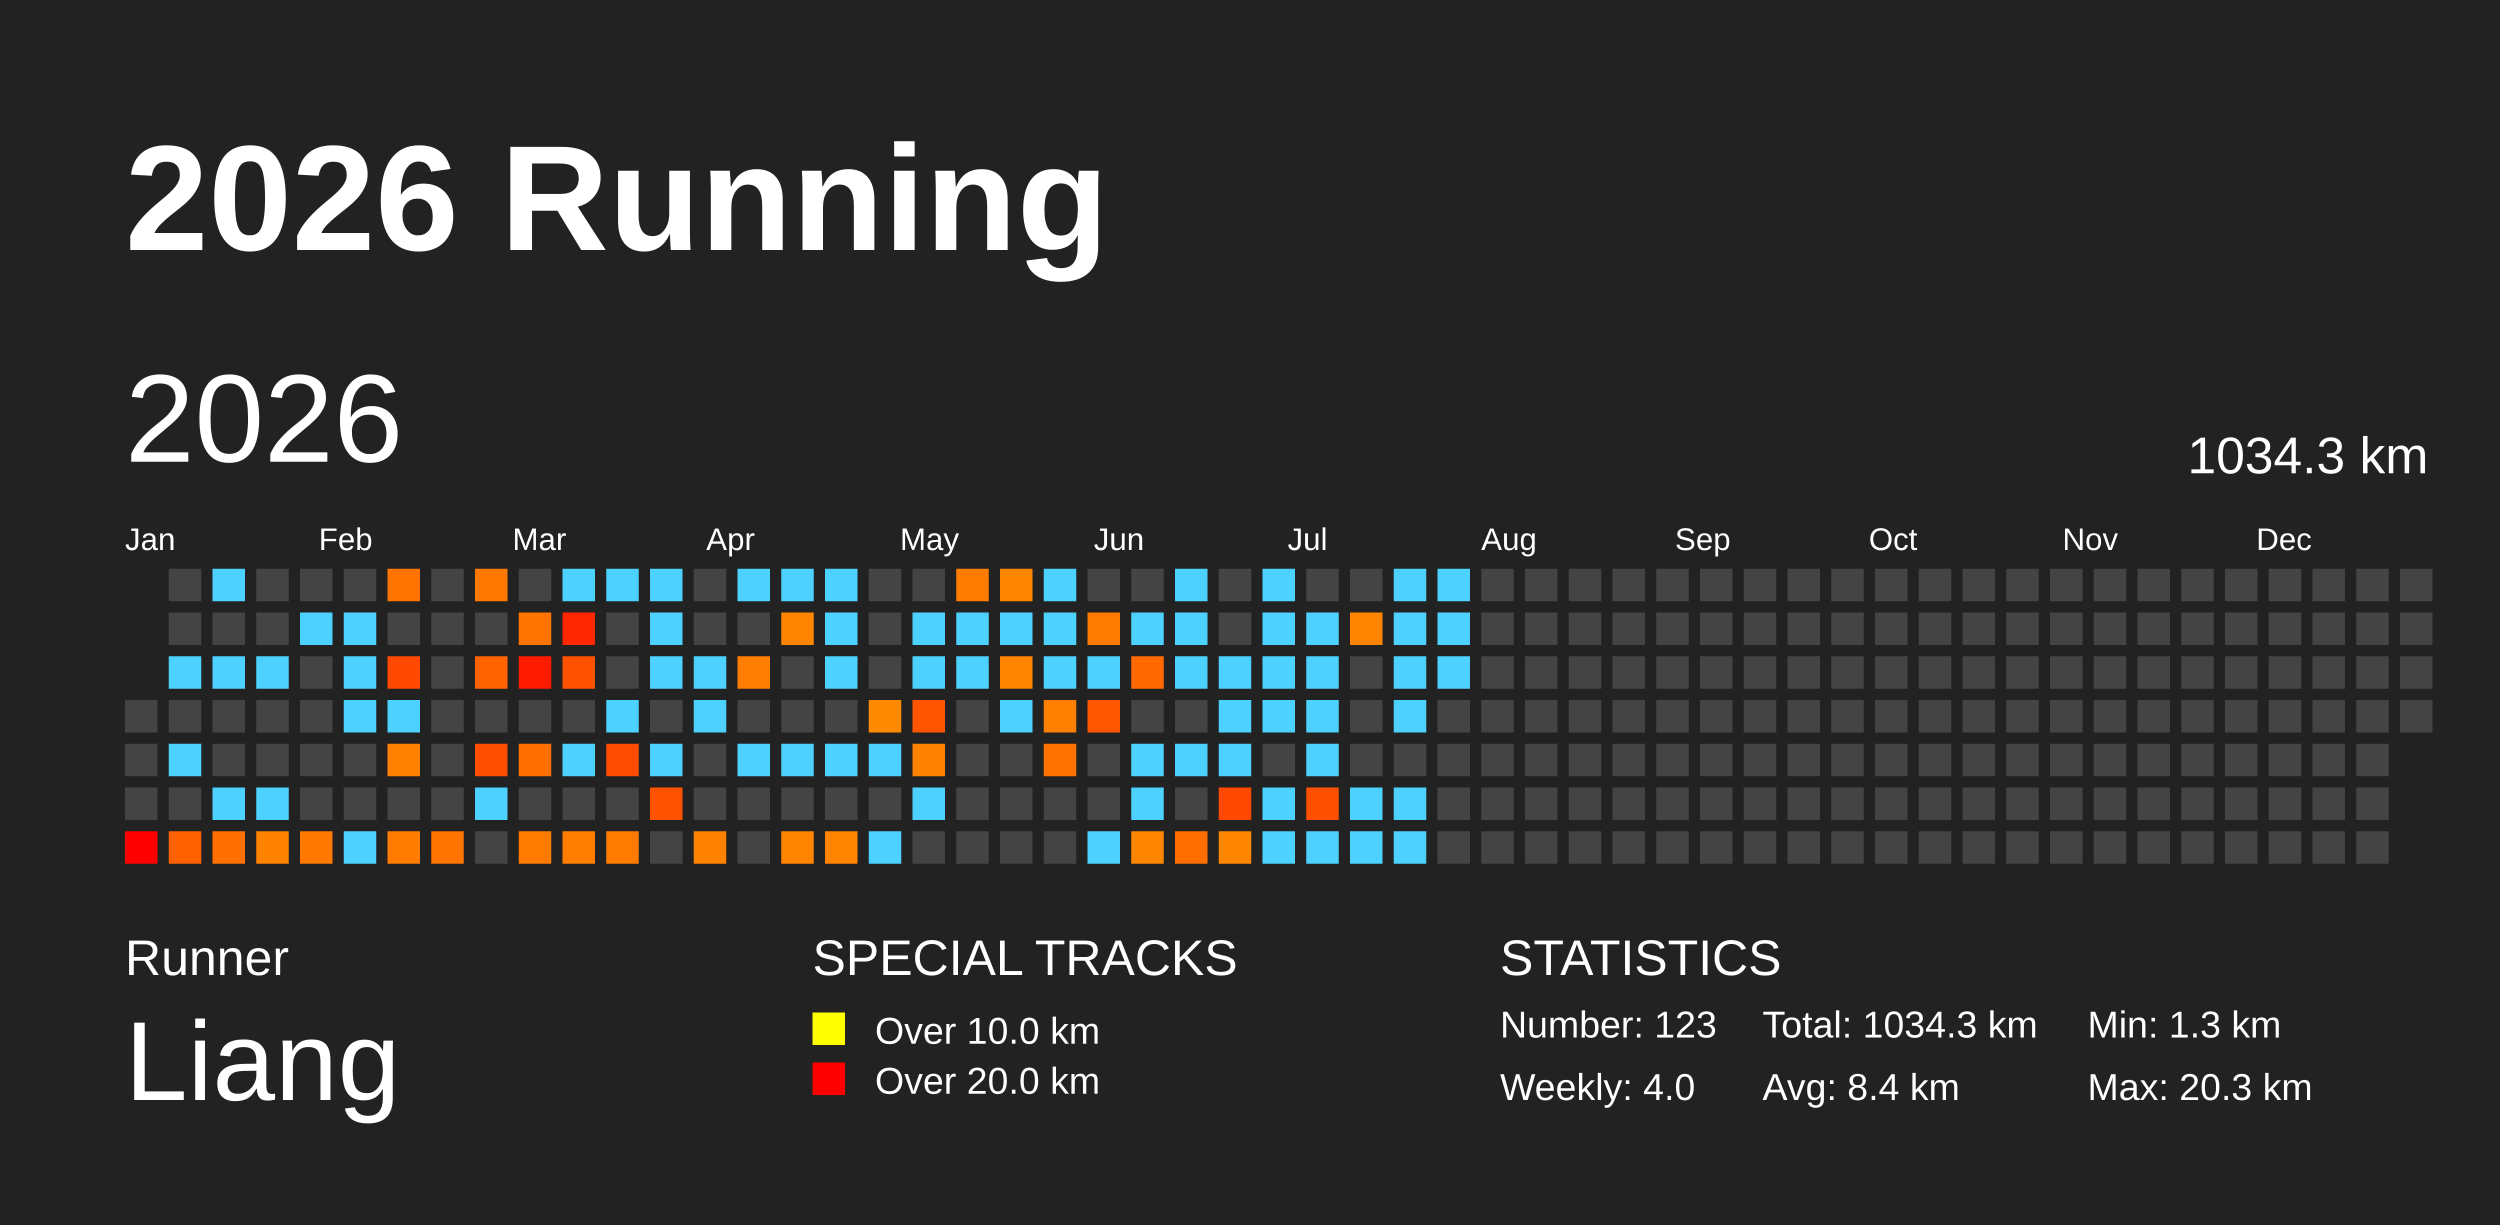
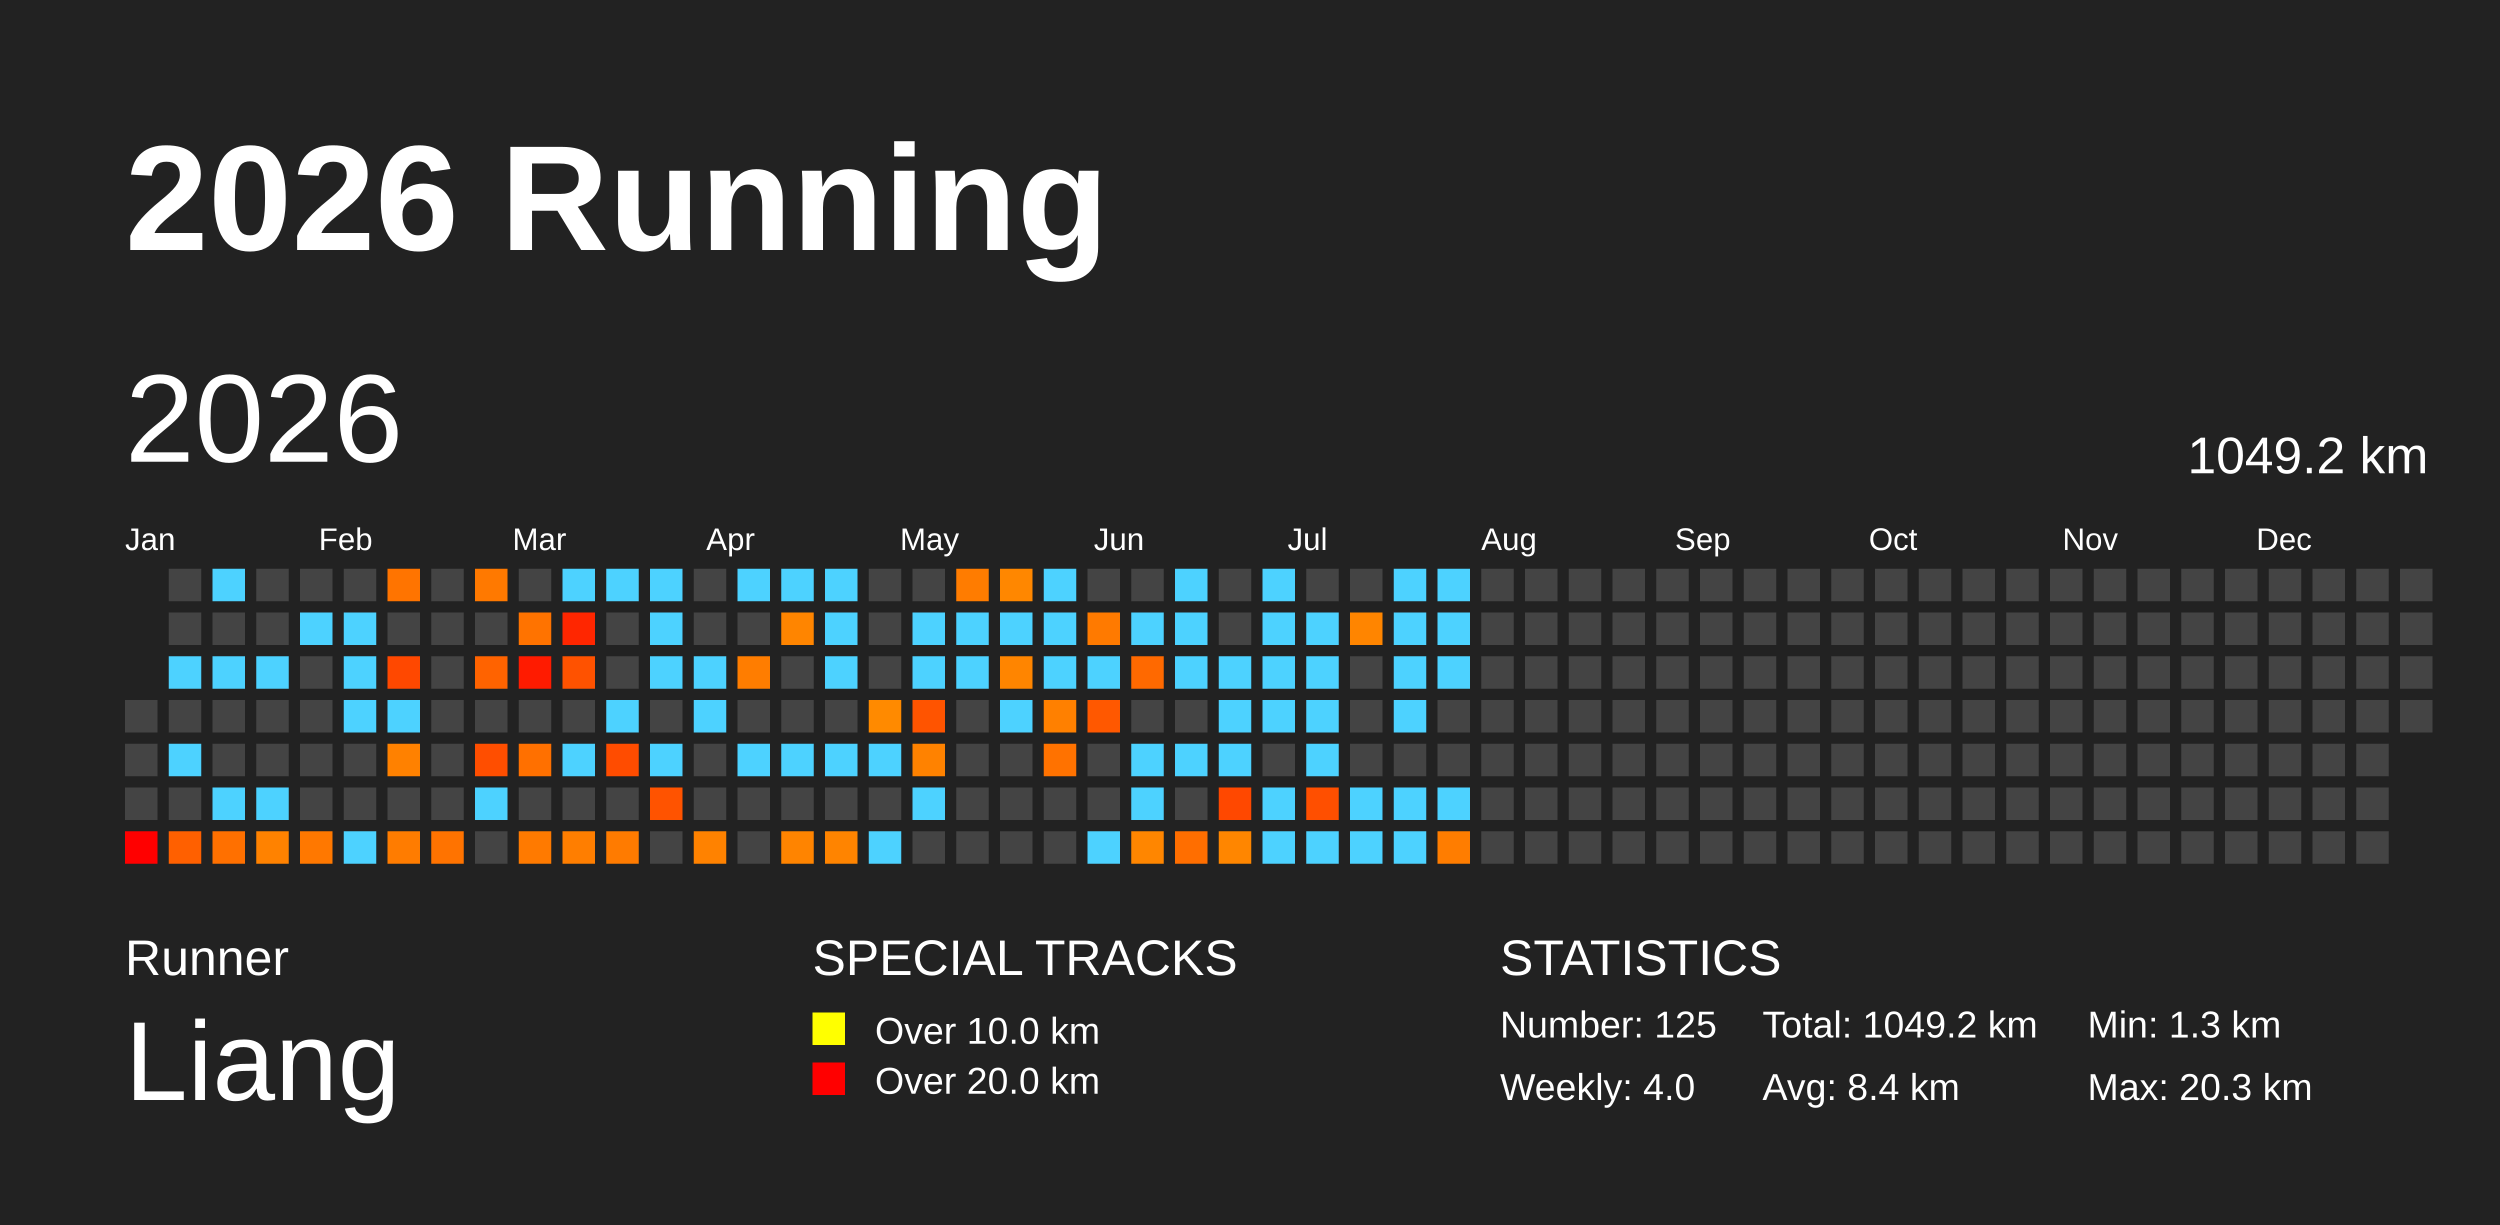
<svg xmlns="http://www.w3.org/2000/svg" baseProfile="full" height="98mm" version="1.1" viewBox="0,0,200,98" width="200mm">
  <defs />
  <rect fill="#222222" height="98" width="200" x="0" y="0" />
  <text fill="#FFFFFF" style="font-size:12px; font-family:Arial; font-weight:bold;" x="10" y="20">2026 Running</text>
  <text fill="#FFFFFF" style="font-size:4px; font-family:Arial" x="10" y="78">Runner</text>
  <text fill="#FFFFFF" style="font-size:9px; font-family:Arial" x="10" y="88">Liang</text>
  <text fill="#FFFFFF" style="font-size:4px; font-family:Arial" x="65" y="78">SPECIAL TRACKS</text>
  <rect fill="yellow" height="2.6" width="2.6" x="65" y="81" />
  <text fill="#FFFFFF" style="font-size:3px; font-family:Arial" x="70" y="83.5">Over 10.0 km</text>
  <rect fill="red" height="2.6" width="2.6" x="65" y="85" />
  <text fill="#FFFFFF" style="font-size:3px; font-family:Arial" x="70" y="87.5">Over 20.0 km</text>
  <text fill="#FFFFFF" style="font-size:4px; font-family:Arial" x="120" y="78">STATISTICS</text>
-   <text fill="#FFFFFF" style="font-size:3px; font-family:Arial" x="120" y="83">Number: 123</text>
+   <text fill="#FFFFFF" style="font-size:3px; font-family:Arial" x="120" y="83">Number: 125</text>
  <text fill="#FFFFFF" style="font-size:3px; font-family:Arial" x="120" y="88">Weekly: 4.0</text>
-   <text fill="#FFFFFF" style="font-size:3px; font-family:Arial" x="141" y="83">Total: 1034.3 km</text>
+   <text fill="#FFFFFF" style="font-size:3px; font-family:Arial" x="141" y="83">Total: 1049.2 km</text>
  <text fill="#FFFFFF" style="font-size:3px; font-family:Arial" x="141" y="88">Avg: 8.4 km</text>
  <text fill="#FFFFFF" style="font-size:3px; font-family:Arial" x="167" y="83">Min: 1.3 km</text>
  <text fill="#FFFFFF" style="font-size:3px; font-family:Arial" x="167" y="88">Max: 20.3 km</text>
  <text dominant-baseline="hanging" fill="#FFFFFF" style="font-size:10.0px; font-family:Arial;" x="10" y="30">2026</text>
-   <text dominant-baseline="hanging" fill="#FFFFFF" style="font-size:4.125px; font-family:Arial;" x="175" y="35">1034.3 km</text>
+   <text dominant-baseline="hanging" fill="#FFFFFF" style="font-size:4.125px; font-family:Arial;" x="175" y="35">1049.2 km</text>
  <text fill="#FFFFFF" style="font-size:2.5px; font-family:Arial" x="10.0" y="44">Jan</text>
  <text fill="#FFFFFF" style="font-size:2.5px; font-family:Arial" x="25.5" y="44">Feb</text>
  <text fill="#FFFFFF" style="font-size:2.5px; font-family:Arial" x="41.0" y="44">Mar</text>
  <text fill="#FFFFFF" style="font-size:2.5px; font-family:Arial" x="56.5" y="44">Apr</text>
  <text fill="#FFFFFF" style="font-size:2.5px; font-family:Arial" x="72.0" y="44">May</text>
  <text fill="#FFFFFF" style="font-size:2.5px; font-family:Arial" x="87.5" y="44">Jun</text>
  <text fill="#FFFFFF" style="font-size:2.5px; font-family:Arial" x="103.0" y="44">Jul</text>
  <text fill="#FFFFFF" style="font-size:2.5px; font-family:Arial" x="118.5" y="44">Aug</text>
  <text fill="#FFFFFF" style="font-size:2.5px; font-family:Arial" x="134.0" y="44">Sep</text>
  <text fill="#FFFFFF" style="font-size:2.5px; font-family:Arial" x="149.5" y="44">Oct</text>
  <text fill="#FFFFFF" style="font-size:2.5px; font-family:Arial" x="165.0" y="44">Nov</text>
  <text fill="#FFFFFF" style="font-size:2.5px; font-family:Arial" x="180.5" y="44">Dec</text>
  <rect fill="#444444" height="2.6" width="2.6" x="10.0" y="56.0" />
  <rect fill="#444444" height="2.6" width="2.6" x="10.0" y="59.5" />
  <rect fill="#444444" height="2.6" width="2.6" x="10.0" y="63.0" />
  <rect fill="red" height="2.6" width="2.6" x="10.0" y="66.5" />
  <rect fill="#444444" height="2.6" width="2.6" x="13.5" y="45.5" />
  <rect fill="#444444" height="2.6" width="2.6" x="13.5" y="49.0" />
  <rect fill="#4dd2ff" height="2.6" width="2.6" x="13.5" y="52.5" />
  <rect fill="#444444" height="2.6" width="2.6" x="13.5" y="56.0" />
  <rect fill="#4dd2ff" height="2.6" width="2.6" x="13.5" y="59.5" />
  <rect fill="#444444" height="2.6" width="2.6" x="13.5" y="63.0" />
  <rect fill="#ff6000" height="2.6" width="2.6" x="13.5" y="66.5" />
  <rect fill="#4dd2ff" height="2.6" width="2.6" x="17.0" y="45.5" />
  <rect fill="#444444" height="2.6" width="2.6" x="17.0" y="49.0" />
  <rect fill="#4dd2ff" height="2.6" width="2.6" x="17.0" y="52.5" />
  <rect fill="#444444" height="2.6" width="2.6" x="17.0" y="56.0" />
  <rect fill="#444444" height="2.6" width="2.6" x="17.0" y="59.5" />
  <rect fill="#4dd2ff" height="2.6" width="2.6" x="17.0" y="63.0" />
  <rect fill="#ff7000" height="2.6" width="2.6" x="17.0" y="66.5" />
  <rect fill="#444444" height="2.6" width="2.6" x="20.5" y="45.5" />
  <rect fill="#444444" height="2.6" width="2.6" x="20.5" y="49.0" />
  <rect fill="#4dd2ff" height="2.6" width="2.6" x="20.5" y="52.5" />
  <rect fill="#444444" height="2.6" width="2.6" x="20.5" y="56.0" />
  <rect fill="#444444" height="2.6" width="2.6" x="20.5" y="59.5" />
  <rect fill="#4dd2ff" height="2.6" width="2.6" x="20.5" y="63.0" />
  <rect fill="#ff8200" height="2.6" width="2.6" x="20.5" y="66.5" />
  <rect fill="#444444" height="2.6" width="2.6" x="24.0" y="45.5" />
  <rect fill="#4dd2ff" height="2.6" width="2.6" x="24.0" y="49.0" />
  <rect fill="#444444" height="2.6" width="2.6" x="24.0" y="52.5" />
  <rect fill="#444444" height="2.6" width="2.6" x="24.0" y="56.0" />
  <rect fill="#444444" height="2.6" width="2.6" x="24.0" y="59.5" />
  <rect fill="#444444" height="2.6" width="2.6" x="24.0" y="63.0" />
  <rect fill="#ff7800" height="2.6" width="2.6" x="24.0" y="66.5" />
  <rect fill="#444444" height="2.6" width="2.6" x="27.5" y="45.5" />
  <rect fill="#4dd2ff" height="2.6" width="2.6" x="27.5" y="49.0" />
  <rect fill="#4dd2ff" height="2.6" width="2.6" x="27.5" y="52.5" />
  <rect fill="#4dd2ff" height="2.6" width="2.6" x="27.5" y="56.0" />
  <rect fill="#444444" height="2.6" width="2.6" x="27.5" y="59.5" />
  <rect fill="#444444" height="2.6" width="2.6" x="27.5" y="63.0" />
  <rect fill="#4dd2ff" height="2.6" width="2.6" x="27.5" y="66.5" />
  <rect fill="#ff7400" height="2.6" width="2.6" x="31.0" y="45.5" />
  <rect fill="#444444" height="2.6" width="2.6" x="31.0" y="49.0" />
  <rect fill="#ff4800" height="2.6" width="2.6" x="31.0" y="52.5" />
  <rect fill="#4dd2ff" height="2.6" width="2.6" x="31.0" y="56.0" />
  <rect fill="#ff8100" height="2.6" width="2.6" x="31.0" y="59.5" />
  <rect fill="#444444" height="2.6" width="2.6" x="31.0" y="63.0" />
  <rect fill="#ff7c00" height="2.6" width="2.6" x="31.0" y="66.5" />
  <rect fill="#444444" height="2.6" width="2.6" x="34.5" y="45.5" />
  <rect fill="#444444" height="2.6" width="2.6" x="34.5" y="49.0" />
  <rect fill="#444444" height="2.6" width="2.6" x="34.5" y="52.5" />
  <rect fill="#444444" height="2.6" width="2.6" x="34.5" y="56.0" />
  <rect fill="#444444" height="2.6" width="2.6" x="34.5" y="59.5" />
  <rect fill="#444444" height="2.6" width="2.6" x="34.5" y="63.0" />
  <rect fill="#ff7300" height="2.6" width="2.6" x="34.5" y="66.5" />
  <rect fill="#ff7900" height="2.6" width="2.6" x="38.0" y="45.5" />
  <rect fill="#444444" height="2.6" width="2.6" x="38.0" y="49.0" />
  <rect fill="#ff6300" height="2.6" width="2.6" x="38.0" y="52.5" />
  <rect fill="#444444" height="2.6" width="2.6" x="38.0" y="56.0" />
  <rect fill="#ff4e00" height="2.6" width="2.6" x="38.0" y="59.5" />
  <rect fill="#4dd2ff" height="2.6" width="2.6" x="38.0" y="63.0" />
  <rect fill="#444444" height="2.6" width="2.6" x="38.0" y="66.5" />
  <rect fill="#444444" height="2.6" width="2.6" x="41.5" y="45.5" />
  <rect fill="#ff7300" height="2.6" width="2.6" x="41.5" y="49.0" />
  <rect fill="#ff1b00" height="2.6" width="2.6" x="41.5" y="52.5" />
  <rect fill="#444444" height="2.6" width="2.6" x="41.5" y="56.0" />
  <rect fill="#ff7000" height="2.6" width="2.6" x="41.5" y="59.5" />
  <rect fill="#444444" height="2.6" width="2.6" x="41.5" y="63.0" />
  <rect fill="#ff7a00" height="2.6" width="2.6" x="41.5" y="66.5" />
  <rect fill="#4dd2ff" height="2.6" width="2.6" x="45.0" y="45.5" />
  <rect fill="#ff2600" height="2.6" width="2.6" x="45.0" y="49.0" />
  <rect fill="#ff5200" height="2.6" width="2.6" x="45.0" y="52.5" />
  <rect fill="#444444" height="2.6" width="2.6" x="45.0" y="56.0" />
  <rect fill="#4dd2ff" height="2.6" width="2.6" x="45.0" y="59.5" />
  <rect fill="#444444" height="2.6" width="2.6" x="45.0" y="63.0" />
  <rect fill="#ff7e00" height="2.6" width="2.6" x="45.0" y="66.5" />
  <rect fill="#4dd2ff" height="2.6" width="2.6" x="48.5" y="45.5" />
  <rect fill="#444444" height="2.6" width="2.6" x="48.5" y="49.0" />
  <rect fill="#444444" height="2.6" width="2.6" x="48.5" y="52.5" />
  <rect fill="#4dd2ff" height="2.6" width="2.6" x="48.5" y="56.0" />
  <rect fill="#ff4c00" height="2.6" width="2.6" x="48.5" y="59.5" />
  <rect fill="#444444" height="2.6" width="2.6" x="48.5" y="63.0" />
  <rect fill="#ff7b00" height="2.6" width="2.6" x="48.5" y="66.5" />
  <rect fill="#4dd2ff" height="2.6" width="2.6" x="52.0" y="45.5" />
  <rect fill="#4dd2ff" height="2.6" width="2.6" x="52.0" y="49.0" />
  <rect fill="#4dd2ff" height="2.6" width="2.6" x="52.0" y="52.5" />
  <rect fill="#444444" height="2.6" width="2.6" x="52.0" y="56.0" />
  <rect fill="#4dd2ff" height="2.6" width="2.6" x="52.0" y="59.5" />
  <rect fill="#ff5300" height="2.6" width="2.6" x="52.0" y="63.0" />
  <rect fill="#444444" height="2.6" width="2.6" x="52.0" y="66.5" />
  <rect fill="#444444" height="2.6" width="2.6" x="55.5" y="45.5" />
  <rect fill="#444444" height="2.6" width="2.6" x="55.5" y="49.0" />
  <rect fill="#4dd2ff" height="2.6" width="2.6" x="55.5" y="52.5" />
  <rect fill="#4dd2ff" height="2.6" width="2.6" x="55.5" y="56.0" />
  <rect fill="#444444" height="2.6" width="2.6" x="55.5" y="59.5" />
  <rect fill="#444444" height="2.6" width="2.6" x="55.5" y="63.0" />
  <rect fill="#ff8200" height="2.6" width="2.6" x="55.5" y="66.5" />
  <rect fill="#4dd2ff" height="2.6" width="2.6" x="59.0" y="45.5" />
  <rect fill="#444444" height="2.6" width="2.6" x="59.0" y="49.0" />
  <rect fill="#ff7d00" height="2.6" width="2.6" x="59.0" y="52.5" />
  <rect fill="#444444" height="2.6" width="2.6" x="59.0" y="56.0" />
  <rect fill="#4dd2ff" height="2.6" width="2.6" x="59.0" y="59.5" />
  <rect fill="#444444" height="2.6" width="2.6" x="59.0" y="63.0" />
  <rect fill="#444444" height="2.6" width="2.6" x="59.0" y="66.5" />
  <rect fill="#4dd2ff" height="2.6" width="2.6" x="62.5" y="45.5" />
  <rect fill="#ff8500" height="2.6" width="2.6" x="62.5" y="49.0" />
  <rect fill="#444444" height="2.6" width="2.6" x="62.5" y="52.5" />
  <rect fill="#444444" height="2.6" width="2.6" x="62.5" y="56.0" />
  <rect fill="#4dd2ff" height="2.6" width="2.6" x="62.5" y="59.5" />
  <rect fill="#444444" height="2.6" width="2.6" x="62.5" y="63.0" />
  <rect fill="#ff8400" height="2.6" width="2.6" x="62.5" y="66.5" />
  <rect fill="#4dd2ff" height="2.6" width="2.6" x="66.0" y="45.5" />
  <rect fill="#4dd2ff" height="2.6" width="2.6" x="66.0" y="49.0" />
  <rect fill="#4dd2ff" height="2.6" width="2.6" x="66.0" y="52.5" />
  <rect fill="#444444" height="2.6" width="2.6" x="66.0" y="56.0" />
  <rect fill="#4dd2ff" height="2.6" width="2.6" x="66.0" y="59.5" />
  <rect fill="#444444" height="2.6" width="2.6" x="66.0" y="63.0" />
  <rect fill="#ff8400" height="2.6" width="2.6" x="66.0" y="66.5" />
  <rect fill="#444444" height="2.6" width="2.6" x="69.5" y="45.5" />
  <rect fill="#444444" height="2.6" width="2.6" x="69.5" y="49.0" />
  <rect fill="#444444" height="2.6" width="2.6" x="69.5" y="52.5" />
  <rect fill="#ff8a00" height="2.6" width="2.6" x="69.5" y="56.0" />
  <rect fill="#4dd2ff" height="2.6" width="2.6" x="69.5" y="59.5" />
  <rect fill="#444444" height="2.6" width="2.6" x="69.5" y="63.0" />
  <rect fill="#4dd2ff" height="2.6" width="2.6" x="69.5" y="66.5" />
  <rect fill="#444444" height="2.6" width="2.6" x="73.0" y="45.5" />
  <rect fill="#4dd2ff" height="2.6" width="2.6" x="73.0" y="49.0" />
  <rect fill="#4dd2ff" height="2.6" width="2.6" x="73.0" y="52.5" />
  <rect fill="#ff5400" height="2.6" width="2.6" x="73.0" y="56.0" />
  <rect fill="#ff8200" height="2.6" width="2.6" x="73.0" y="59.5" />
  <rect fill="#4dd2ff" height="2.6" width="2.6" x="73.0" y="63.0" />
  <rect fill="#444444" height="2.6" width="2.6" x="73.0" y="66.5" />
  <rect fill="#ff7c00" height="2.6" width="2.6" x="76.5" y="45.5" />
  <rect fill="#4dd2ff" height="2.6" width="2.6" x="76.5" y="49.0" />
  <rect fill="#4dd2ff" height="2.6" width="2.6" x="76.5" y="52.5" />
  <rect fill="#444444" height="2.6" width="2.6" x="76.5" y="56.0" />
  <rect fill="#444444" height="2.6" width="2.6" x="76.5" y="59.5" />
  <rect fill="#444444" height="2.6" width="2.6" x="76.5" y="63.0" />
  <rect fill="#444444" height="2.6" width="2.6" x="76.5" y="66.5" />
  <rect fill="#ff8700" height="2.6" width="2.6" x="80.0" y="45.5" />
  <rect fill="#4dd2ff" height="2.6" width="2.6" x="80.0" y="49.0" />
  <rect fill="#ff8500" height="2.6" width="2.6" x="80.0" y="52.5" />
  <rect fill="#4dd2ff" height="2.6" width="2.6" x="80.0" y="56.0" />
  <rect fill="#444444" height="2.6" width="2.6" x="80.0" y="59.5" />
  <rect fill="#444444" height="2.6" width="2.6" x="80.0" y="63.0" />
  <rect fill="#444444" height="2.6" width="2.6" x="80.0" y="66.5" />
  <rect fill="#4dd2ff" height="2.6" width="2.6" x="83.5" y="45.5" />
  <rect fill="#4dd2ff" height="2.6" width="2.6" x="83.5" y="49.0" />
  <rect fill="#4dd2ff" height="2.6" width="2.6" x="83.5" y="52.5" />
  <rect fill="#ff8000" height="2.6" width="2.6" x="83.5" y="56.0" />
  <rect fill="#ff7200" height="2.6" width="2.6" x="83.5" y="59.5" />
  <rect fill="#444444" height="2.6" width="2.6" x="83.5" y="63.0" />
  <rect fill="#444444" height="2.6" width="2.6" x="83.5" y="66.5" />
  <rect fill="#444444" height="2.6" width="2.6" x="87.0" y="45.5" />
  <rect fill="#ff7a00" height="2.6" width="2.6" x="87.0" y="49.0" />
  <rect fill="#4dd2ff" height="2.6" width="2.6" x="87.0" y="52.5" />
  <rect fill="#ff5800" height="2.6" width="2.6" x="87.0" y="56.0" />
  <rect fill="#444444" height="2.6" width="2.6" x="87.0" y="59.5" />
  <rect fill="#444444" height="2.6" width="2.6" x="87.0" y="63.0" />
  <rect fill="#4dd2ff" height="2.6" width="2.6" x="87.0" y="66.5" />
  <rect fill="#444444" height="2.6" width="2.6" x="90.5" y="45.5" />
  <rect fill="#4dd2ff" height="2.6" width="2.6" x="90.5" y="49.0" />
  <rect fill="#ff6900" height="2.6" width="2.6" x="90.5" y="52.5" />
  <rect fill="#444444" height="2.6" width="2.6" x="90.5" y="56.0" />
  <rect fill="#4dd2ff" height="2.6" width="2.6" x="90.5" y="59.5" />
  <rect fill="#4dd2ff" height="2.6" width="2.6" x="90.5" y="63.0" />
  <rect fill="#ff8600" height="2.6" width="2.6" x="90.5" y="66.5" />
  <rect fill="#4dd2ff" height="2.6" width="2.6" x="94.0" y="45.5" />
  <rect fill="#4dd2ff" height="2.6" width="2.6" x="94.0" y="49.0" />
  <rect fill="#4dd2ff" height="2.6" width="2.6" x="94.0" y="52.5" />
  <rect fill="#444444" height="2.6" width="2.6" x="94.0" y="56.0" />
  <rect fill="#4dd2ff" height="2.6" width="2.6" x="94.0" y="59.5" />
  <rect fill="#444444" height="2.6" width="2.6" x="94.0" y="63.0" />
  <rect fill="#ff6e00" height="2.6" width="2.6" x="94.0" y="66.5" />
  <rect fill="#444444" height="2.6" width="2.6" x="97.5" y="45.5" />
  <rect fill="#444444" height="2.6" width="2.6" x="97.5" y="49.0" />
  <rect fill="#4dd2ff" height="2.6" width="2.6" x="97.5" y="52.5" />
  <rect fill="#4dd2ff" height="2.6" width="2.6" x="97.5" y="56.0" />
  <rect fill="#4dd2ff" height="2.6" width="2.6" x="97.5" y="59.5" />
  <rect fill="#ff4800" height="2.6" width="2.6" x="97.5" y="63.0" />
  <rect fill="#ff8600" height="2.6" width="2.6" x="97.5" y="66.5" />
  <rect fill="#4dd2ff" height="2.6" width="2.6" x="101.0" y="45.5" />
  <rect fill="#4dd2ff" height="2.6" width="2.6" x="101.0" y="49.0" />
  <rect fill="#4dd2ff" height="2.6" width="2.6" x="101.0" y="52.5" />
  <rect fill="#4dd2ff" height="2.6" width="2.6" x="101.0" y="56.0" />
  <rect fill="#444444" height="2.6" width="2.6" x="101.0" y="59.5" />
  <rect fill="#4dd2ff" height="2.6" width="2.6" x="101.0" y="63.0" />
  <rect fill="#4dd2ff" height="2.6" width="2.6" x="101.0" y="66.5" />
  <rect fill="#444444" height="2.6" width="2.6" x="104.5" y="45.5" />
  <rect fill="#4dd2ff" height="2.6" width="2.6" x="104.5" y="49.0" />
  <rect fill="#4dd2ff" height="2.6" width="2.6" x="104.5" y="52.5" />
  <rect fill="#4dd2ff" height="2.6" width="2.6" x="104.5" y="56.0" />
  <rect fill="#4dd2ff" height="2.6" width="2.6" x="104.5" y="59.5" />
  <rect fill="#ff4f00" height="2.6" width="2.6" x="104.5" y="63.0" />
  <rect fill="#4dd2ff" height="2.6" width="2.6" x="104.5" y="66.5" />
  <rect fill="#444444" height="2.6" width="2.6" x="108.0" y="45.5" />
  <rect fill="#ff8500" height="2.6" width="2.6" x="108.0" y="49.0" />
  <rect fill="#444444" height="2.6" width="2.6" x="108.0" y="52.5" />
  <rect fill="#444444" height="2.6" width="2.6" x="108.0" y="56.0" />
  <rect fill="#444444" height="2.6" width="2.6" x="108.0" y="59.5" />
  <rect fill="#4dd2ff" height="2.6" width="2.6" x="108.0" y="63.0" />
  <rect fill="#4dd2ff" height="2.6" width="2.6" x="108.0" y="66.5" />
  <rect fill="#4dd2ff" height="2.6" width="2.6" x="111.5" y="45.5" />
  <rect fill="#4dd2ff" height="2.6" width="2.6" x="111.5" y="49.0" />
  <rect fill="#4dd2ff" height="2.6" width="2.6" x="111.5" y="52.5" />
  <rect fill="#4dd2ff" height="2.6" width="2.6" x="111.5" y="56.0" />
  <rect fill="#444444" height="2.6" width="2.6" x="111.5" y="59.5" />
  <rect fill="#4dd2ff" height="2.6" width="2.6" x="111.5" y="63.0" />
  <rect fill="#4dd2ff" height="2.6" width="2.6" x="111.5" y="66.5" />
  <rect fill="#4dd2ff" height="2.6" width="2.6" x="115.0" y="45.5" />
  <rect fill="#4dd2ff" height="2.6" width="2.6" x="115.0" y="49.0" />
  <rect fill="#4dd2ff" height="2.6" width="2.6" x="115.0" y="52.5" />
  <rect fill="#444444" height="2.6" width="2.6" x="115.0" y="56.0" />
  <rect fill="#444444" height="2.6" width="2.6" x="115.0" y="59.5" />
-   <rect fill="#444444" height="2.6" width="2.6" x="115.0" y="63.0" />
-   <rect fill="#444444" height="2.6" width="2.6" x="115.0" y="66.5" />
+   <rect fill="#4dd2ff" height="2.6" width="2.6" x="115.0" y="63.0" />
+   <rect fill="#ff7d00" height="2.6" width="2.6" x="115.0" y="66.5" />
  <rect fill="#444444" height="2.6" width="2.6" x="118.5" y="45.5" />
  <rect fill="#444444" height="2.6" width="2.6" x="118.5" y="49.0" />
  <rect fill="#444444" height="2.6" width="2.6" x="118.5" y="52.5" />
  <rect fill="#444444" height="2.6" width="2.6" x="118.5" y="56.0" />
  <rect fill="#444444" height="2.6" width="2.6" x="118.5" y="59.5" />
  <rect fill="#444444" height="2.6" width="2.6" x="118.5" y="63.0" />
  <rect fill="#444444" height="2.6" width="2.6" x="118.5" y="66.5" />
  <rect fill="#444444" height="2.6" width="2.6" x="122.0" y="45.5" />
  <rect fill="#444444" height="2.6" width="2.6" x="122.0" y="49.0" />
  <rect fill="#444444" height="2.6" width="2.6" x="122.0" y="52.5" />
  <rect fill="#444444" height="2.6" width="2.6" x="122.0" y="56.0" />
  <rect fill="#444444" height="2.6" width="2.6" x="122.0" y="59.5" />
  <rect fill="#444444" height="2.6" width="2.6" x="122.0" y="63.0" />
  <rect fill="#444444" height="2.6" width="2.6" x="122.0" y="66.5" />
  <rect fill="#444444" height="2.6" width="2.6" x="125.5" y="45.5" />
  <rect fill="#444444" height="2.6" width="2.6" x="125.5" y="49.0" />
  <rect fill="#444444" height="2.6" width="2.6" x="125.5" y="52.5" />
  <rect fill="#444444" height="2.6" width="2.6" x="125.5" y="56.0" />
  <rect fill="#444444" height="2.6" width="2.6" x="125.5" y="59.5" />
  <rect fill="#444444" height="2.6" width="2.6" x="125.5" y="63.0" />
  <rect fill="#444444" height="2.6" width="2.6" x="125.5" y="66.5" />
  <rect fill="#444444" height="2.6" width="2.6" x="129.0" y="45.5" />
  <rect fill="#444444" height="2.6" width="2.6" x="129.0" y="49.0" />
  <rect fill="#444444" height="2.6" width="2.6" x="129.0" y="52.5" />
  <rect fill="#444444" height="2.6" width="2.6" x="129.0" y="56.0" />
  <rect fill="#444444" height="2.6" width="2.6" x="129.0" y="59.5" />
  <rect fill="#444444" height="2.6" width="2.6" x="129.0" y="63.0" />
  <rect fill="#444444" height="2.6" width="2.6" x="129.0" y="66.5" />
  <rect fill="#444444" height="2.6" width="2.6" x="132.5" y="45.5" />
  <rect fill="#444444" height="2.6" width="2.6" x="132.5" y="49.0" />
  <rect fill="#444444" height="2.6" width="2.6" x="132.5" y="52.5" />
  <rect fill="#444444" height="2.6" width="2.6" x="132.5" y="56.0" />
  <rect fill="#444444" height="2.6" width="2.6" x="132.5" y="59.5" />
  <rect fill="#444444" height="2.6" width="2.6" x="132.5" y="63.0" />
  <rect fill="#444444" height="2.6" width="2.6" x="132.5" y="66.5" />
  <rect fill="#444444" height="2.6" width="2.6" x="136.0" y="45.5" />
  <rect fill="#444444" height="2.6" width="2.6" x="136.0" y="49.0" />
  <rect fill="#444444" height="2.6" width="2.6" x="136.0" y="52.5" />
  <rect fill="#444444" height="2.6" width="2.6" x="136.0" y="56.0" />
  <rect fill="#444444" height="2.6" width="2.6" x="136.0" y="59.5" />
  <rect fill="#444444" height="2.6" width="2.6" x="136.0" y="63.0" />
  <rect fill="#444444" height="2.6" width="2.6" x="136.0" y="66.5" />
  <rect fill="#444444" height="2.6" width="2.6" x="139.5" y="45.5" />
  <rect fill="#444444" height="2.6" width="2.6" x="139.5" y="49.0" />
  <rect fill="#444444" height="2.6" width="2.6" x="139.5" y="52.5" />
  <rect fill="#444444" height="2.6" width="2.6" x="139.5" y="56.0" />
  <rect fill="#444444" height="2.6" width="2.6" x="139.5" y="59.5" />
  <rect fill="#444444" height="2.6" width="2.6" x="139.5" y="63.0" />
  <rect fill="#444444" height="2.6" width="2.6" x="139.5" y="66.5" />
  <rect fill="#444444" height="2.6" width="2.6" x="143.0" y="45.5" />
  <rect fill="#444444" height="2.6" width="2.6" x="143.0" y="49.0" />
  <rect fill="#444444" height="2.6" width="2.6" x="143.0" y="52.5" />
  <rect fill="#444444" height="2.6" width="2.6" x="143.0" y="56.0" />
  <rect fill="#444444" height="2.6" width="2.6" x="143.0" y="59.5" />
  <rect fill="#444444" height="2.6" width="2.6" x="143.0" y="63.0" />
  <rect fill="#444444" height="2.6" width="2.6" x="143.0" y="66.5" />
  <rect fill="#444444" height="2.6" width="2.6" x="146.5" y="45.5" />
  <rect fill="#444444" height="2.6" width="2.6" x="146.5" y="49.0" />
  <rect fill="#444444" height="2.6" width="2.6" x="146.5" y="52.5" />
  <rect fill="#444444" height="2.6" width="2.6" x="146.5" y="56.0" />
  <rect fill="#444444" height="2.6" width="2.6" x="146.5" y="59.5" />
  <rect fill="#444444" height="2.6" width="2.6" x="146.5" y="63.0" />
  <rect fill="#444444" height="2.6" width="2.6" x="146.5" y="66.5" />
  <rect fill="#444444" height="2.6" width="2.6" x="150.0" y="45.5" />
  <rect fill="#444444" height="2.6" width="2.6" x="150.0" y="49.0" />
  <rect fill="#444444" height="2.6" width="2.6" x="150.0" y="52.5" />
  <rect fill="#444444" height="2.6" width="2.6" x="150.0" y="56.0" />
  <rect fill="#444444" height="2.6" width="2.6" x="150.0" y="59.5" />
  <rect fill="#444444" height="2.6" width="2.6" x="150.0" y="63.0" />
  <rect fill="#444444" height="2.6" width="2.6" x="150.0" y="66.5" />
  <rect fill="#444444" height="2.6" width="2.6" x="153.5" y="45.5" />
  <rect fill="#444444" height="2.6" width="2.6" x="153.5" y="49.0" />
  <rect fill="#444444" height="2.6" width="2.6" x="153.5" y="52.5" />
  <rect fill="#444444" height="2.6" width="2.6" x="153.5" y="56.0" />
  <rect fill="#444444" height="2.6" width="2.6" x="153.5" y="59.5" />
  <rect fill="#444444" height="2.6" width="2.6" x="153.5" y="63.0" />
  <rect fill="#444444" height="2.6" width="2.6" x="153.5" y="66.5" />
  <rect fill="#444444" height="2.6" width="2.6" x="157.0" y="45.5" />
  <rect fill="#444444" height="2.6" width="2.6" x="157.0" y="49.0" />
  <rect fill="#444444" height="2.6" width="2.6" x="157.0" y="52.5" />
  <rect fill="#444444" height="2.6" width="2.6" x="157.0" y="56.0" />
  <rect fill="#444444" height="2.6" width="2.6" x="157.0" y="59.5" />
  <rect fill="#444444" height="2.6" width="2.6" x="157.0" y="63.0" />
  <rect fill="#444444" height="2.6" width="2.6" x="157.0" y="66.5" />
  <rect fill="#444444" height="2.6" width="2.6" x="160.5" y="45.5" />
  <rect fill="#444444" height="2.6" width="2.6" x="160.5" y="49.0" />
  <rect fill="#444444" height="2.6" width="2.6" x="160.5" y="52.5" />
  <rect fill="#444444" height="2.6" width="2.6" x="160.5" y="56.0" />
  <rect fill="#444444" height="2.6" width="2.6" x="160.5" y="59.5" />
  <rect fill="#444444" height="2.6" width="2.6" x="160.5" y="63.0" />
  <rect fill="#444444" height="2.6" width="2.6" x="160.5" y="66.5" />
  <rect fill="#444444" height="2.6" width="2.6" x="164.0" y="45.5" />
  <rect fill="#444444" height="2.6" width="2.6" x="164.0" y="49.0" />
  <rect fill="#444444" height="2.6" width="2.6" x="164.0" y="52.5" />
  <rect fill="#444444" height="2.6" width="2.6" x="164.0" y="56.0" />
  <rect fill="#444444" height="2.6" width="2.6" x="164.0" y="59.5" />
  <rect fill="#444444" height="2.6" width="2.6" x="164.0" y="63.0" />
  <rect fill="#444444" height="2.6" width="2.6" x="164.0" y="66.5" />
  <rect fill="#444444" height="2.6" width="2.6" x="167.5" y="45.5" />
  <rect fill="#444444" height="2.6" width="2.6" x="167.5" y="49.0" />
  <rect fill="#444444" height="2.6" width="2.6" x="167.5" y="52.5" />
  <rect fill="#444444" height="2.6" width="2.6" x="167.5" y="56.0" />
  <rect fill="#444444" height="2.6" width="2.6" x="167.5" y="59.5" />
  <rect fill="#444444" height="2.6" width="2.6" x="167.5" y="63.0" />
  <rect fill="#444444" height="2.6" width="2.6" x="167.5" y="66.5" />
  <rect fill="#444444" height="2.6" width="2.6" x="171.0" y="45.5" />
  <rect fill="#444444" height="2.6" width="2.6" x="171.0" y="49.0" />
  <rect fill="#444444" height="2.6" width="2.6" x="171.0" y="52.5" />
  <rect fill="#444444" height="2.6" width="2.6" x="171.0" y="56.0" />
  <rect fill="#444444" height="2.6" width="2.6" x="171.0" y="59.5" />
  <rect fill="#444444" height="2.6" width="2.6" x="171.0" y="63.0" />
  <rect fill="#444444" height="2.6" width="2.6" x="171.0" y="66.5" />
  <rect fill="#444444" height="2.6" width="2.6" x="174.5" y="45.5" />
  <rect fill="#444444" height="2.6" width="2.6" x="174.5" y="49.0" />
  <rect fill="#444444" height="2.6" width="2.6" x="174.5" y="52.5" />
  <rect fill="#444444" height="2.6" width="2.6" x="174.5" y="56.0" />
  <rect fill="#444444" height="2.6" width="2.6" x="174.5" y="59.5" />
  <rect fill="#444444" height="2.6" width="2.6" x="174.5" y="63.0" />
  <rect fill="#444444" height="2.6" width="2.6" x="174.5" y="66.5" />
  <rect fill="#444444" height="2.6" width="2.6" x="178.0" y="45.5" />
  <rect fill="#444444" height="2.6" width="2.6" x="178.0" y="49.0" />
  <rect fill="#444444" height="2.6" width="2.6" x="178.0" y="52.5" />
  <rect fill="#444444" height="2.6" width="2.6" x="178.0" y="56.0" />
  <rect fill="#444444" height="2.6" width="2.6" x="178.0" y="59.5" />
  <rect fill="#444444" height="2.6" width="2.6" x="178.0" y="63.0" />
  <rect fill="#444444" height="2.6" width="2.6" x="178.0" y="66.5" />
  <rect fill="#444444" height="2.6" width="2.6" x="181.5" y="45.5" />
  <rect fill="#444444" height="2.6" width="2.6" x="181.5" y="49.0" />
  <rect fill="#444444" height="2.6" width="2.6" x="181.5" y="52.5" />
  <rect fill="#444444" height="2.6" width="2.6" x="181.5" y="56.0" />
  <rect fill="#444444" height="2.6" width="2.6" x="181.5" y="59.5" />
  <rect fill="#444444" height="2.6" width="2.6" x="181.5" y="63.0" />
  <rect fill="#444444" height="2.6" width="2.6" x="181.5" y="66.5" />
  <rect fill="#444444" height="2.6" width="2.6" x="185.0" y="45.5" />
  <rect fill="#444444" height="2.6" width="2.6" x="185.0" y="49.0" />
  <rect fill="#444444" height="2.6" width="2.6" x="185.0" y="52.5" />
  <rect fill="#444444" height="2.6" width="2.6" x="185.0" y="56.0" />
  <rect fill="#444444" height="2.6" width="2.6" x="185.0" y="59.5" />
  <rect fill="#444444" height="2.6" width="2.6" x="185.0" y="63.0" />
  <rect fill="#444444" height="2.6" width="2.6" x="185.0" y="66.5" />
  <rect fill="#444444" height="2.6" width="2.6" x="188.5" y="45.5" />
  <rect fill="#444444" height="2.6" width="2.6" x="188.5" y="49.0" />
  <rect fill="#444444" height="2.6" width="2.6" x="188.5" y="52.5" />
  <rect fill="#444444" height="2.6" width="2.6" x="188.5" y="56.0" />
  <rect fill="#444444" height="2.6" width="2.6" x="188.5" y="59.5" />
  <rect fill="#444444" height="2.6" width="2.6" x="188.5" y="63.0" />
  <rect fill="#444444" height="2.6" width="2.6" x="188.5" y="66.5" />
  <rect fill="#444444" height="2.6" width="2.6" x="192.0" y="45.5" />
  <rect fill="#444444" height="2.6" width="2.6" x="192.0" y="49.0" />
  <rect fill="#444444" height="2.6" width="2.6" x="192.0" y="52.5" />
  <rect fill="#444444" height="2.6" width="2.6" x="192.0" y="56.0" />
</svg>
